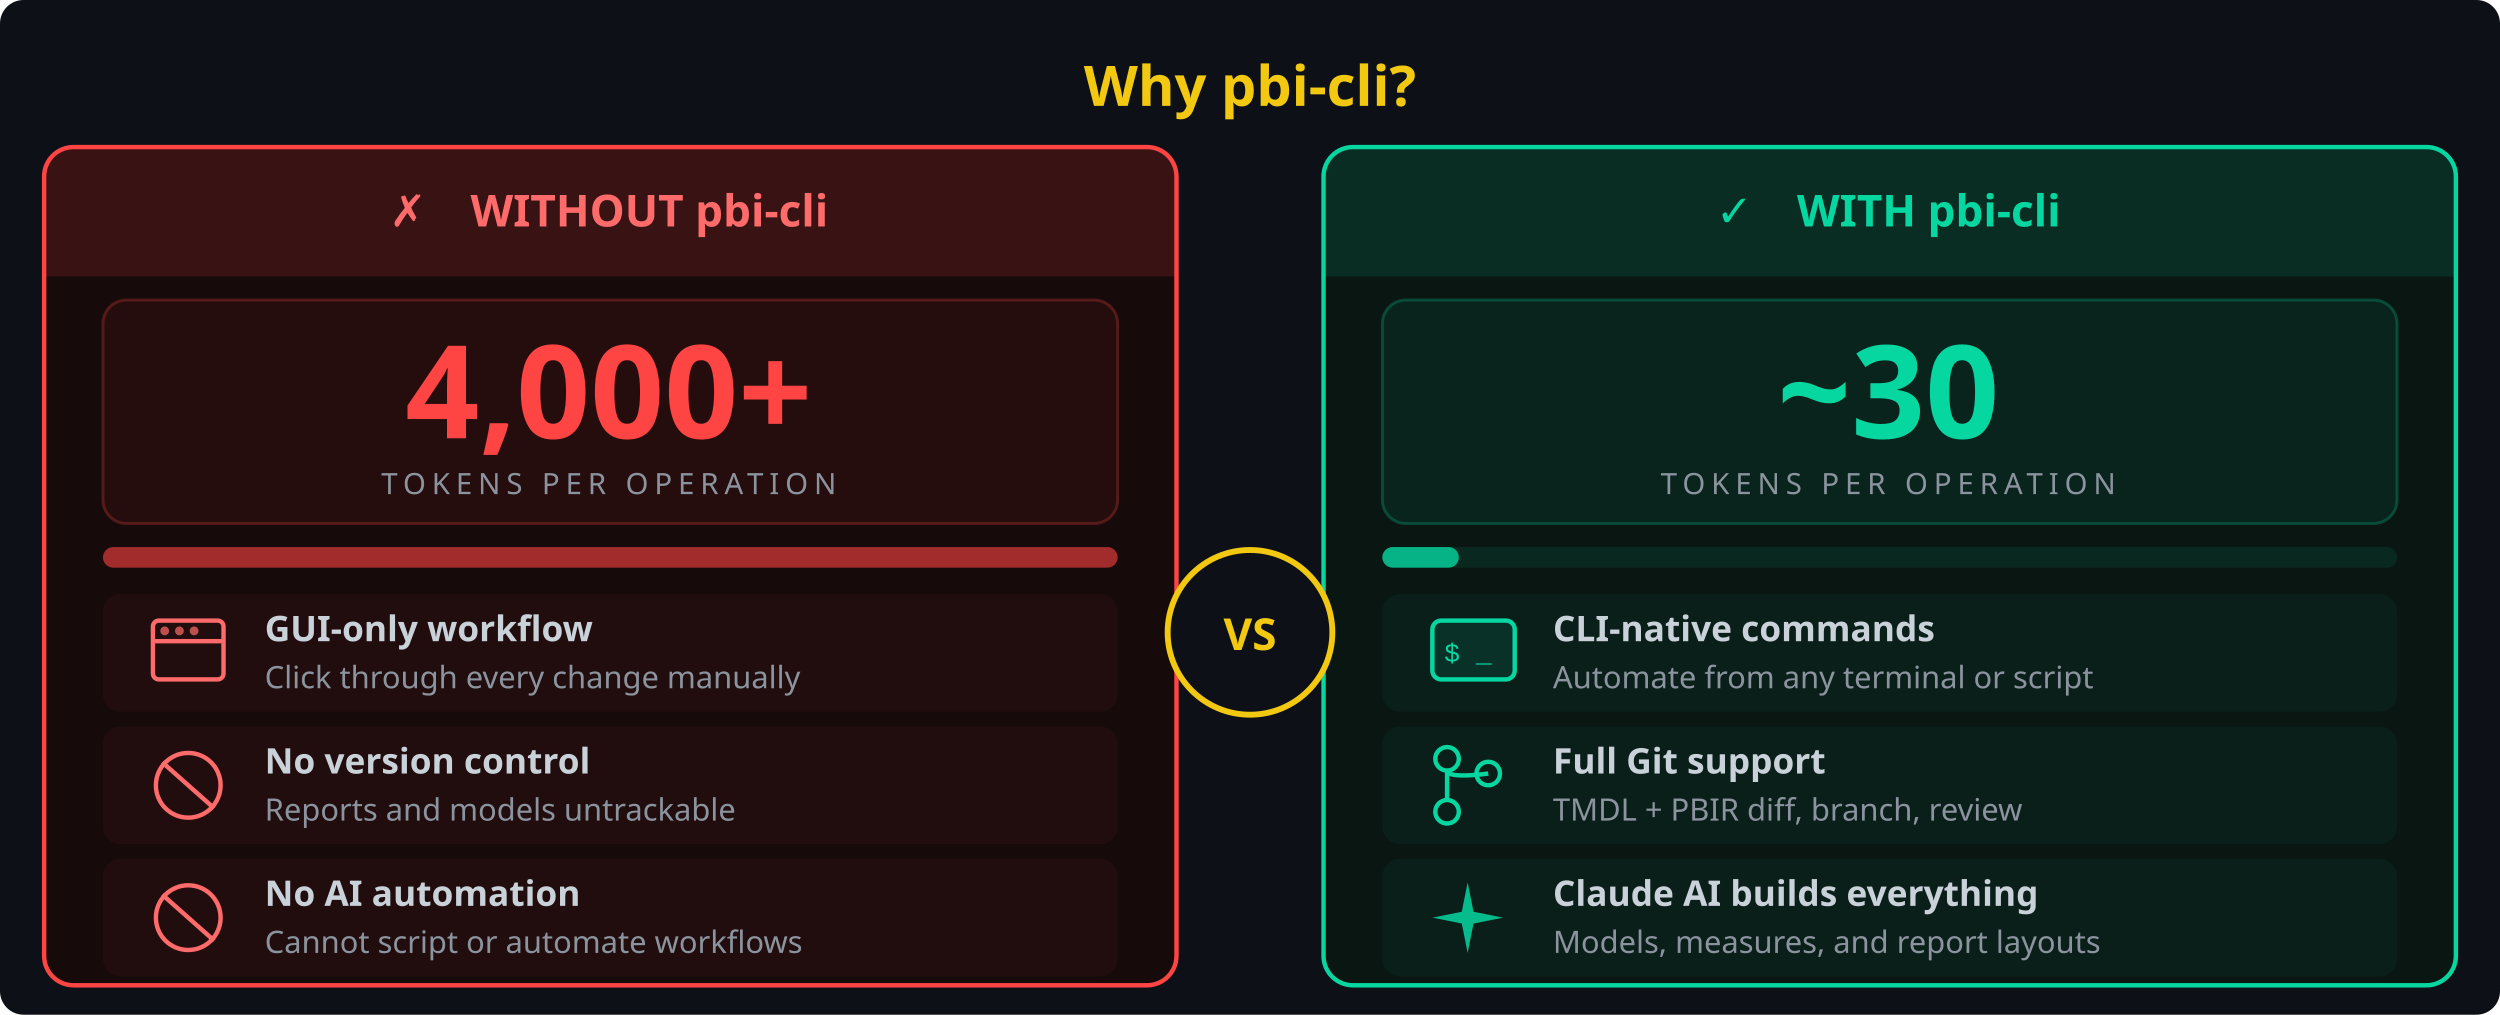
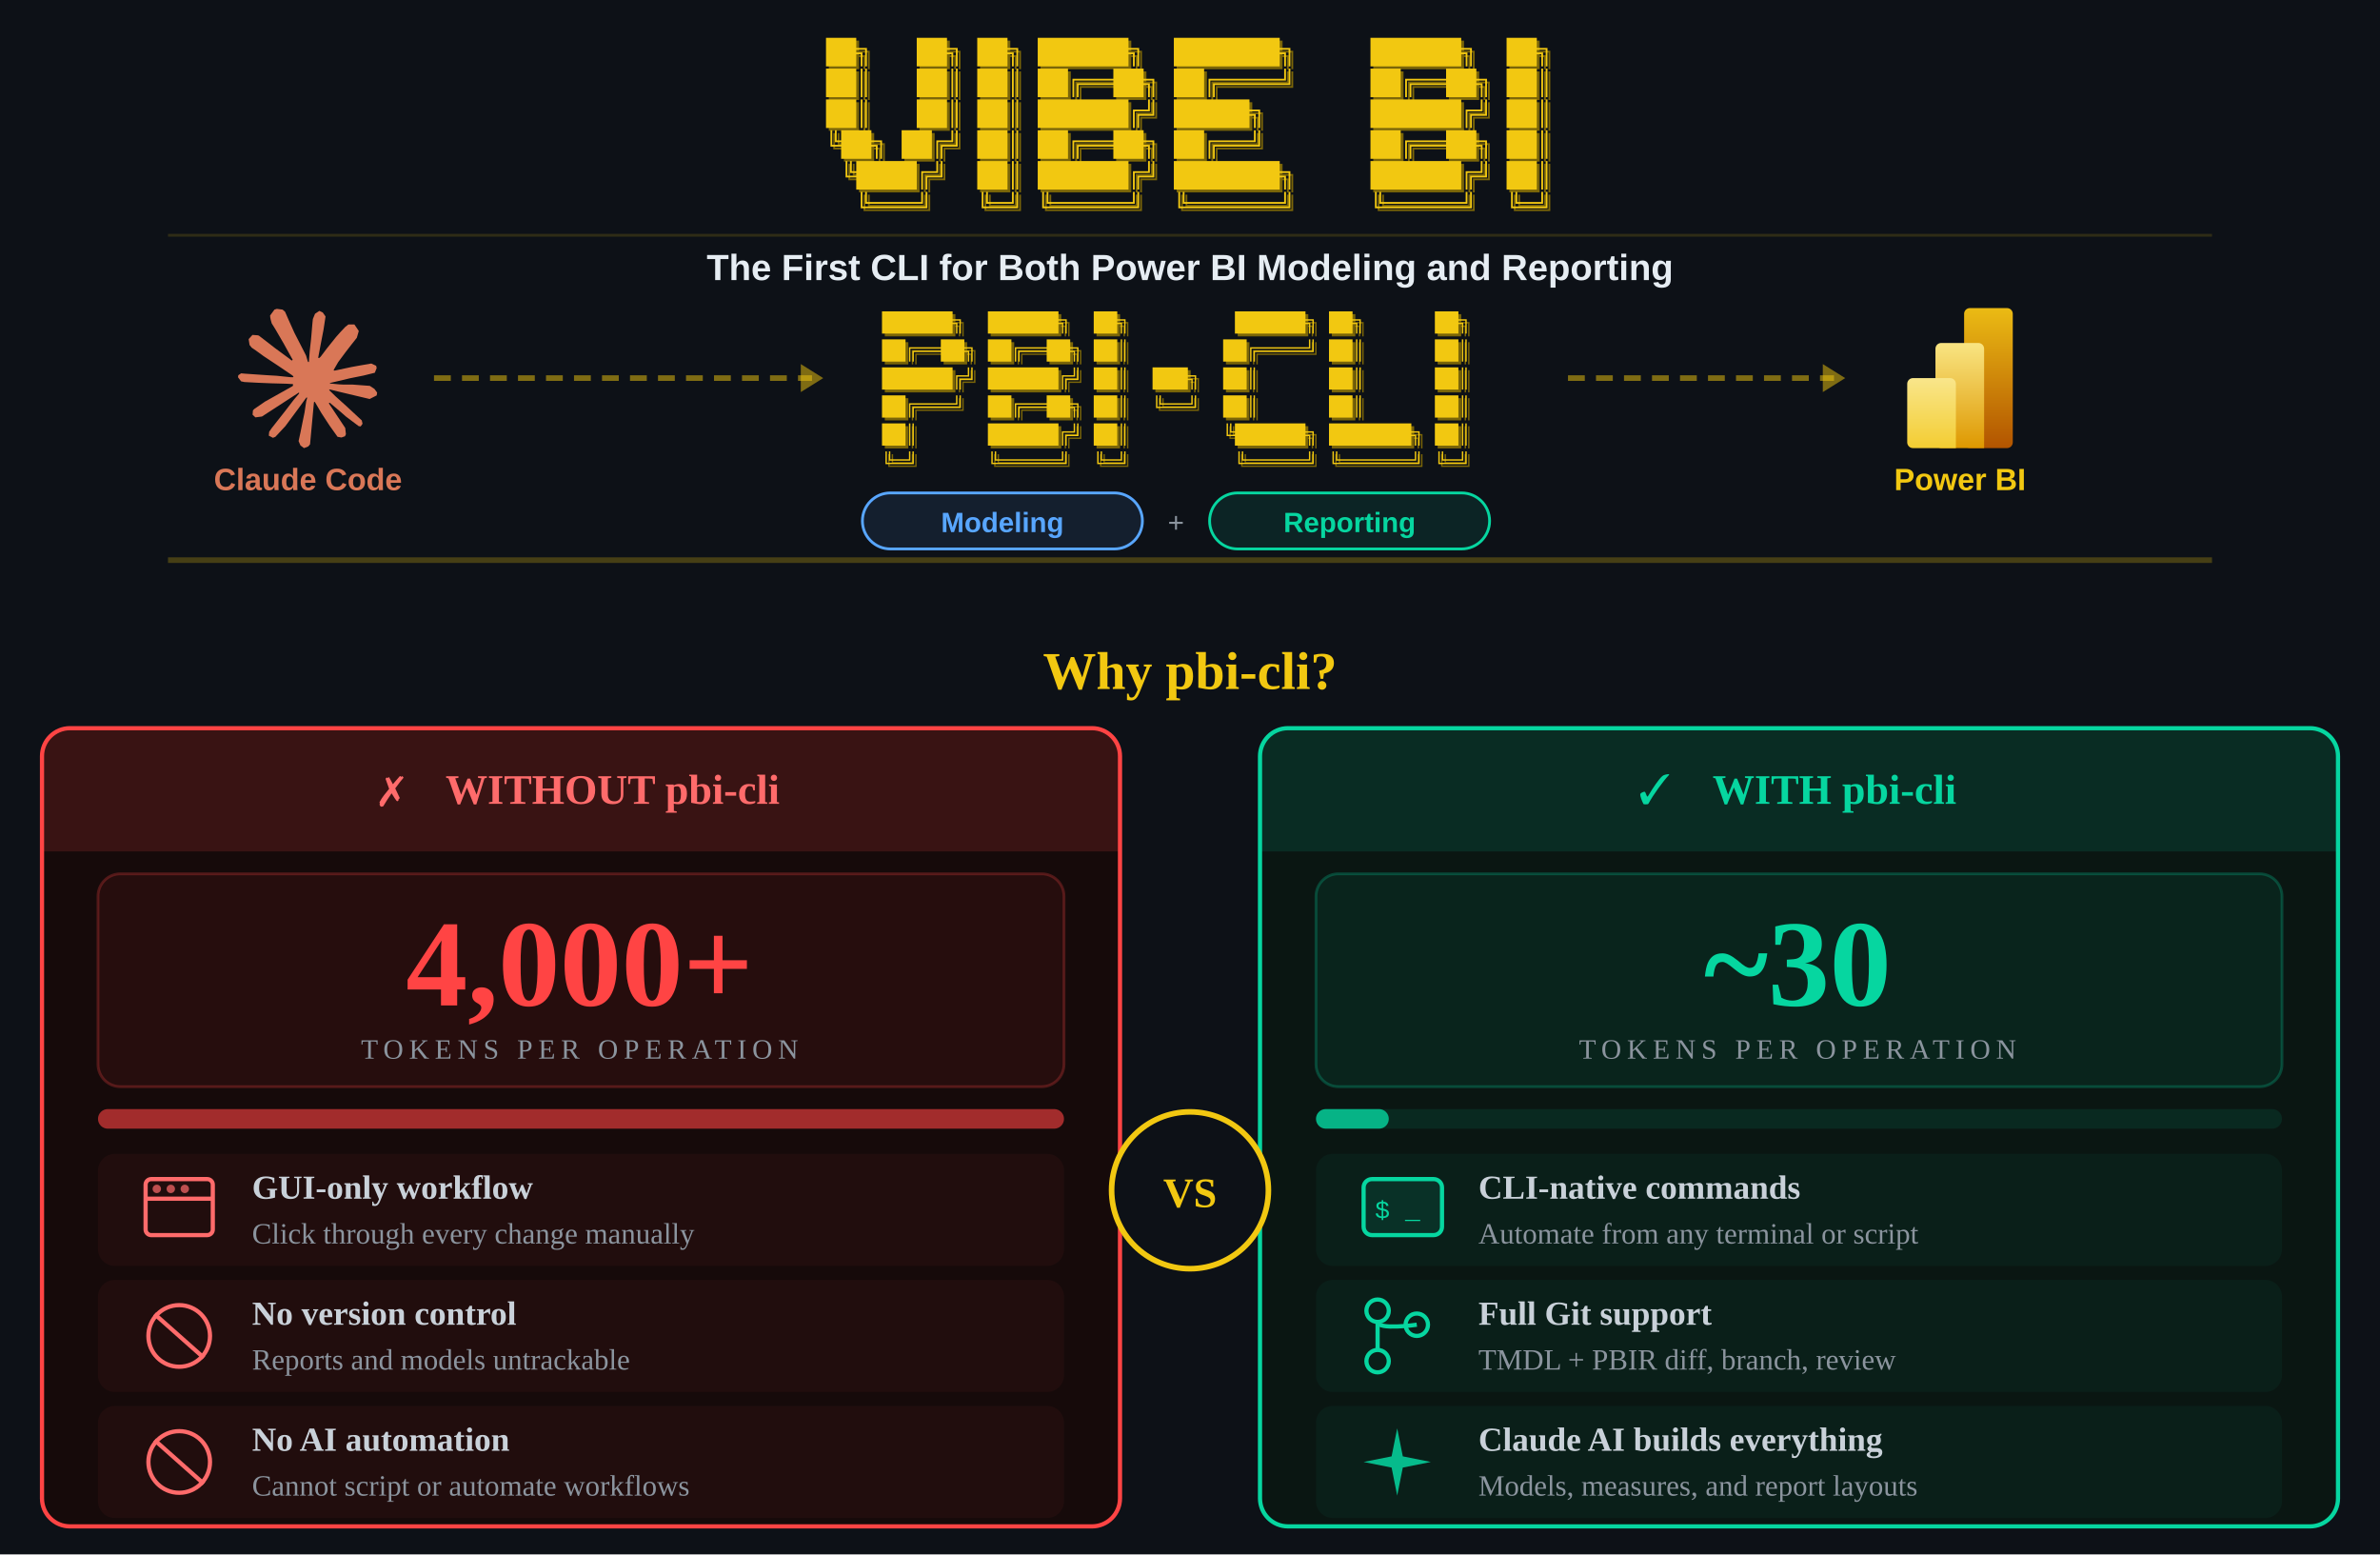
- <svg xmlns="http://www.w3.org/2000/svg" width="850" height="345" viewBox="0 0 850 345" font-family="'Segoe UI', system-ui, sans-serif">
-   <rect width="100%" height="100%" fill="#0d1117" rx="8" />
-   <text x="425" y="36" font-size="19" fill="#F2C811" font-weight="bold" text-anchor="middle">Why pbi-cli?</text>
-   <rect x="15" y="50" width="385" height="285" rx="10" fill="#160a0a" stroke="#ff4444" stroke-width="1.5" />
-   <path d="M 25,50 L 390,50 A 10,10 0 0,1 400,60 L 400,94 L 15,94 L 15,60 A 10,10 0 0,1 25,50 Z" fill="#ff4444" fill-opacity="0.15" />
-   <text x="207" y="77" font-size="15" fill="#ff6b6b" font-weight="bold" text-anchor="middle">✗ WITHOUT pbi-cli</text>
-   <rect x="450" y="50" width="385" height="285" rx="10" fill="#0a1612" stroke="#06d6a0" stroke-width="1.5" />
-   <path d="M 460,50 L 825,50 A 10,10 0 0,1 835,60 L 835,94 L 450,94 L 450,60 A 10,10 0 0,1 460,50 Z" fill="#06d6a0" fill-opacity="0.12" />
-   <text x="642" y="77" font-size="15" fill="#06d6a0" font-weight="bold" text-anchor="middle">✓ WITH pbi-cli</text>
-   <rect x="35" y="102" width="345" height="76" rx="8" fill="#ff4444" fill-opacity="0.07" stroke="#ff4444" stroke-opacity="0.25" stroke-width="1" />
-   <text x="207" y="149" font-size="44" fill="#ff4444" font-weight="bold" text-anchor="middle">4,000+</text>
-   <text x="207" y="168" font-size="10" fill="#8b949e" text-anchor="middle" letter-spacing="2">TOKENS PER OPERATION</text>
-   <rect x="470" y="102" width="345" height="76" rx="8" fill="#06d6a0" fill-opacity="0.07" stroke="#06d6a0" stroke-opacity="0.25" stroke-width="1" />
-   <text x="642" y="149" font-size="44" fill="#06d6a0" font-weight="bold" text-anchor="middle">~30</text>
-   <text x="642" y="168" font-size="10" fill="#8b949e" text-anchor="middle" letter-spacing="2">TOKENS PER OPERATION</text>
-   <rect x="35" y="186" width="345" height="7" rx="3.5" fill="#ff4444" fill-opacity="0.6" />
-   <rect x="470" y="186" width="345" height="7" rx="3.5" fill="#06d6a0" fill-opacity="0.1" />
-   <rect x="470" y="186" width="26" height="7" rx="3.5" fill="#06d6a0" fill-opacity="0.8" />
-   <rect x="35" y="202" width="345" height="40" rx="6" fill="#ff4444" fill-opacity="0.05" />
-   <g transform="translate(52,211)">
-     <rect x="0" y="0" width="24" height="20" rx="2" fill="none" stroke="#ff6b6b" stroke-width="1.5" />
-     <line x1="0" y1="7" x2="24" y2="7" stroke="#ff6b6b" stroke-width="1.5" />
-     <circle cx="4" cy="3.5" r="1.5" fill="#ff6b6b" opacity="0.7" />
-     <circle cx="9" cy="3.5" r="1.5" fill="#ff6b6b" opacity="0.7" />
-     <circle cx="14" cy="3.5" r="1.5" fill="#ff6b6b" opacity="0.7" />
+ <svg xmlns="http://www.w3.org/2000/svg" width="850" height="555" viewBox="0 0 850 555">
+   <defs>
+     <linearGradient id="hdr-bar1" x1="50%" y1="0%" x2="50%" y2="100%">
+       <stop offset="0%" stop-color="#EBBB14" />
+       <stop offset="100%" stop-color="#B25400" />
+     </linearGradient>
+     <linearGradient id="hdr-bar2" x1="50%" y1="0%" x2="50%" y2="100%">
+       <stop offset="0%" stop-color="#F9E583" />
+       <stop offset="100%" stop-color="#DE9800" />
+     </linearGradient>
+     <linearGradient id="hdr-bar3" x1="50%" y1="0%" x2="50%" y2="100%">
+       <stop offset="0%" stop-color="#F9E68B" />
+       <stop offset="100%" stop-color="#F3CD32" />
+     </linearGradient>
+     <linearGradient id="pbi-lg1" x1="50%" y1="0%" x2="50%" y2="100%">
+       <stop offset="0%" stop-color="#EBBB14" />
+       <stop offset="100%" stop-color="#B25400" />
+     </linearGradient>
+     <linearGradient id="pbi-lg2" x1="50%" y1="0%" x2="50%" y2="100%">
+       <stop offset="0%" stop-color="#F9E583" />
+       <stop offset="100%" stop-color="#DE9800" />
+     </linearGradient>
+     <linearGradient id="pbi-lg5" x1="50%" y1="0%" x2="50%" y2="100%">
+       <stop offset="0%" stop-color="#F9E68B" />
+       <stop offset="100%" stop-color="#F3CD32" />
+     </linearGradient>
+   </defs>
+   <rect width="100%" height="100%" fill="#0d1117" />
+   <text font-family="'Courier New', Courier, monospace" font-size="9" fill="#7A6508" xml:space="preserve">
+     <tspan x="296" y="22">██╗   ██╗ ██╗ ██████╗  ███████╗     ██████╗  ██╗</tspan>
+     <tspan x="296" y="33">██║   ██║ ██║ ██╔══██╗ ██╔════╝     ██╔══██╗ ██║</tspan>
+     <tspan x="296" y="44">██║   ██║ ██║ ██████╔╝ █████╗       ██████╔╝ ██║</tspan>
+     <tspan x="296" y="55">╚██╗ ██╔╝ ██║ ██╔══██╗ ██╔══╝       ██╔══██╗ ██║</tspan>
+     <tspan x="296" y="66"> ╚████╔╝  ██║ ██████╔╝ ███████╗     ██████╔╝ ██║</tspan>
+     <tspan x="296" y="77">  ╚═══╝   ╚═╝ ╚═════╝  ╚══════╝     ╚═════╝  ╚═╝</tspan>
+   </text>
+   <text font-family="'Courier New', Courier, monospace" font-size="9" fill="#F2C811" xml:space="preserve">
+     <tspan x="295" y="21">██╗   ██╗ ██╗ ██████╗  ███████╗     ██████╗  ██╗</tspan>
+     <tspan x="295" y="32">██║   ██║ ██║ ██╔══██╗ ██╔════╝     ██╔══██╗ ██║</tspan>
+     <tspan x="295" y="43">██║   ██║ ██║ ██████╔╝ █████╗       ██████╔╝ ██║</tspan>
+     <tspan x="295" y="54">╚██╗ ██╔╝ ██║ ██╔══██╗ ██╔══╝       ██╔══██╗ ██║</tspan>
+     <tspan x="295" y="65"> ╚████╔╝  ██║ ██████╔╝ ███████╗     ██████╔╝ ██║</tspan>
+     <tspan x="295" y="76">  ╚═══╝   ╚═╝ ╚═════╝  ╚══════╝     ╚═════╝  ╚═╝</tspan>
+   </text>
+   <line x1="60" y1="84" x2="790" y2="84" stroke="#F2C811" stroke-opacity="0.15" stroke-width="1" />
+   <text x="425" y="100" font-family="'Segoe UI', Arial, sans-serif" font-size="13" fill="#e6edf3" text-anchor="middle" font-weight="600">The First CLI for Both Power BI Modeling and Reporting</text>
+   <svg x="85" y="110" width="50" height="50" viewBox="0 0 1200 1200">
+     <path fill="#d97757" d="M 233.96 800.215 L 468.644 668.537 L 472.591 657.101 L 468.644 650.738 L 457.208 650.738 L 417.987 648.322 L 283.893 644.698 L 167.597 639.866 L 54.926 633.826 L 26.577 627.785 L 3.3e-05 592.752 L 2.738 575.275 L 26.577 559.248 L 60.725 562.228 L 136.188 567.383 L 249.423 575.195 L 331.57 580.027 L 453.262 592.671 L 472.591 592.671 L 475.329 584.859 L 468.725 580.027 L 463.571 575.195 L 346.389 495.785 L 219.544 411.866 L 153.101 363.544 L 117.181 339.06 L 99.06 316.107 L 91.248 266.014 L 123.866 230.094 L 167.678 233.074 L 178.873 236.054 L 223.248 270.201 L 318.04 343.57 L 441.826 434.738 L 459.946 449.799 L 467.195 444.644 L 468.081 441.02 L 459.946 427.409 L 392.617 305.718 L 320.779 181.933 L 288.805 130.631 L 280.349 99.866 C 277.369 87.221 275.195 76.591 275.195 63.624 L 312.322 13.208 L 332.859 6.604 L 382.389 13.208 L 403.248 31.329 L 434.014 101.718 L 483.866 212.537 L 561.181 363.221 L 583.812 407.919 L 595.893 449.315 L 600.403 461.96 L 608.215 461.96 L 608.215 454.712 L 614.577 369.826 L 626.336 265.611 L 637.772 131.517 L 641.718 93.745 L 660.403 48.483 L 697.53 24 L 726.524 37.852 L 750.363 72 L 747.06 94.067 L 732.886 186.201 L 705.101 330.524 L 686.98 427.168 L 697.53 427.168 L 709.611 415.087 L 758.497 350.175 L 840.644 247.49 L 876.886 206.738 L 919.168 161.718 L 946.309 140.295 L 997.611 140.295 L 1035.383 196.43 L 1018.47 254.416 L 965.638 321.423 L 921.826 378.202 L 859.007 462.765 L 819.785 530.416 L 823.409 535.812 L 832.752 534.926 L 974.658 504.725 L 1051.329 490.873 L 1142.819 475.168 L 1184.215 494.497 L 1188.725 514.148 L 1172.456 554.336 L 1074.604 578.497 L 959.839 601.45 L 788.94 641.879 L 786.846 643.409 L 789.262 646.389 L 866.255 653.638 L 899.195 655.409 L 979.812 655.409 L 1129.933 666.604 L 1169.154 692.537 L 1192.671 724.269 L 1188.725 748.43 L 1128.322 779.195 L 1046.819 759.866 L 856.591 714.604 L 791.356 698.336 L 782.336 698.336 L 782.336 703.732 L 836.698 756.886 L 936.322 846.846 L 1061.074 962.819 L 1067.436 991.49 L 1051.409 1014.121 L 1034.497 1011.705 L 924.886 929.235 L 882.604 892.108 L 786.846 811.49 L 780.483 811.49 L 780.483 819.946 L 802.55 852.242 L 919.087 1027.409 L 925.128 1081.128 L 916.671 1098.604 L 886.47 1109.154 L 853.289 1103.114 L 785.074 1007.356 L 714.685 899.517 L 657.906 802.872 L 650.98 806.819 L 617.477 1167.705 L 601.772 1186.148 L 565.53 1200 L 535.329 1177.047 L 519.302 1139.92 L 535.329 1066.551 L 554.658 970.792 L 570.362 894.685 L 584.537 800.134 L 592.993 768.725 L 592.43 766.631 L 585.503 767.517 L 514.228 865.369 L 405.826 1011.866 L 320.054 1103.678 L 299.517 1111.812 L 263.92 1093.369 L 267.221 1060.43 L 287.114 1031.114 L 405.826 880.107 L 477.423 786.524 L 523.651 732.483 L 523.329 724.671 L 520.591 724.671 L 205.289 929.396 L 149.154 936.644 L 124.993 914.014 L 127.973 876.886 L 139.409 864.805 L 234.201 799.57 L 233.879 799.893 Z" />
+   </svg>
+   <text x="110" y="175" font-family="'Segoe UI', Arial, sans-serif" font-size="11" fill="#d97757" text-anchor="middle" font-weight="600">Claude Code</text>
+   <line x1="155" y1="135" x2="290" y2="135" stroke="#F2C811" stroke-width="2" stroke-dasharray="6,4" stroke-opacity="0.5" />
+   <polygon points="294,135 286,130 286,140" fill="#F2C811" fill-opacity="0.5" />
+   <text font-family="'Courier New', Courier, monospace" font-size="7" fill="#7A6508" xml:space="preserve">
+     <tspan x="316" y="118">██████╗  ██████╗  ██╗         ██████╗ ██╗      ██╗</tspan>
+     <tspan x="316" y="128">██╔══██╗ ██╔══██╗ ██║        ██╔════╝ ██║      ██║</tspan>
+     <tspan x="316" y="138">██████╔╝ ██████╔╝ ██║  ███╗  ██║      ██║      ██║</tspan>
+     <tspan x="316" y="148">██╔═══╝  ██╔══██╗ ██║  ╚══╝  ██║      ██║      ██║</tspan>
+     <tspan x="316" y="158">██║      ██████╔╝ ██║        ╚██████╗ ███████╗ ██║</tspan>
+     <tspan x="316" y="168">╚═╝      ╚═════╝  ╚═╝         ╚═════╝ ╚══════╝ ╚═╝</tspan>
+   </text>
+   <text font-family="'Courier New', Courier, monospace" font-size="7" fill="#F2C811" xml:space="preserve">
+     <tspan x="315" y="117">██████╗  ██████╗  ██╗         ██████╗ ██╗      ██╗</tspan>
+     <tspan x="315" y="127">██╔══██╗ ██╔══██╗ ██║        ██╔════╝ ██║      ██║</tspan>
+     <tspan x="315" y="137">██████╔╝ ██████╔╝ ██║  ███╗  ██║      ██║      ██║</tspan>
+     <tspan x="315" y="147">██╔═══╝  ██╔══██╗ ██║  ╚══╝  ██║      ██║      ██║</tspan>
+     <tspan x="315" y="157">██║      ██████╔╝ ██║        ╚██████╗ ███████╗ ██║</tspan>
+     <tspan x="315" y="167">╚═╝      ╚═════╝  ╚═╝         ╚═════╝ ╚══════╝ ╚═╝</tspan>
+   </text>
+   <line x1="560" y1="135" x2="655" y2="135" stroke="#F2C811" stroke-width="2" stroke-dasharray="6,4" stroke-opacity="0.5" />
+   <polygon points="659,135 651,130 651,140" fill="#F2C811" fill-opacity="0.5" />
+   <svg x="675" y="110" width="50" height="50" viewBox="0 0 630 630">
+     <g transform="translate(77.5, 0)">
+       <rect fill="url(#pbi-lg1)" x="256" y="0" width="219" height="630" rx="26" />
+       <path fill="url(#pbi-lg2)" d="M346,604 L346,630 L320,630 L153,630 C138.64,630 127,618.36 127,604 L127,183 C127,168.64 138.64,157 153,157 L320,157 C334.36,157 346,168.64 346,183 L346,604 Z" />
+       <path fill="url(#pbi-lg5)" d="M219,604 L219,630 L193,630 L26,630 C11.64,630 0,618.36 0,604 L0,341 C0,326.64 11.64,315 26,315 L193,315 C207.36,315 219,326.64 219,341 L219,604 Z" />
+     </g>
+   </svg>
+   <text x="700" y="175" font-family="'Segoe UI', Arial, sans-serif" font-size="11" fill="#F2C811" text-anchor="middle" font-weight="600">Power BI</text>
+   <rect x="308" y="176" width="100" height="20" rx="10" fill="#58a6ff" fill-opacity="0.1" stroke="#58a6ff" stroke-width="1" />
+   <text x="358" y="190" font-family="'Segoe UI', Arial, sans-serif" font-size="10" fill="#58a6ff" text-anchor="middle" font-weight="600">Modeling</text>
+   <text x="420" y="190" font-family="'Segoe UI', Arial, sans-serif" font-size="10" fill="#8b949e" text-anchor="middle">+</text>
+   <rect x="432" y="176" width="100" height="20" rx="10" fill="#06d6a0" fill-opacity="0.1" stroke="#06d6a0" stroke-width="1" />
+   <text x="482" y="190" font-family="'Segoe UI', Arial, sans-serif" font-size="10" fill="#06d6a0" text-anchor="middle" font-weight="600">Reporting</text>
+   <line x1="60" y1="200" x2="790" y2="200" stroke="#F2C811" stroke-opacity="0.25" stroke-width="2" />
+   <g transform="translate(0, 210)">
+     <text x="425" y="36" font-size="19" fill="#F2C811" font-weight="bold" text-anchor="middle">Why pbi-cli?</text>
+     <rect x="15" y="50" width="385" height="285" rx="10" fill="#160a0a" stroke="#ff4444" stroke-width="1.5" />
+     <path d="M 25,50 L 390,50 A 10,10 0 0,1 400,60 L 400,94 L 15,94 L 15,60 A 10,10 0 0,1 25,50 Z" fill="#ff4444" fill-opacity="0.15" />
+     <text x="207" y="77" font-size="15" fill="#ff6b6b" font-weight="bold" text-anchor="middle">✗ WITHOUT pbi-cli</text>
+     <rect x="450" y="50" width="385" height="285" rx="10" fill="#0a1612" stroke="#06d6a0" stroke-width="1.5" />
+     <path d="M 460,50 L 825,50 A 10,10 0 0,1 835,60 L 835,94 L 450,94 L 450,60 A 10,10 0 0,1 460,50 Z" fill="#06d6a0" fill-opacity="0.12" />
+     <text x="642" y="77" font-size="15" fill="#06d6a0" font-weight="bold" text-anchor="middle">✓ WITH pbi-cli</text>
+     <rect x="35" y="102" width="345" height="76" rx="8" fill="#ff4444" fill-opacity="0.07" stroke="#ff4444" stroke-opacity="0.25" stroke-width="1" />
+     <text x="207" y="149" font-size="44" fill="#ff4444" font-weight="bold" text-anchor="middle">4,000+</text>
+     <text x="207" y="168" font-size="10" fill="#8b949e" text-anchor="middle" letter-spacing="2">TOKENS PER OPERATION</text>
+     <rect x="470" y="102" width="345" height="76" rx="8" fill="#06d6a0" fill-opacity="0.07" stroke="#06d6a0" stroke-opacity="0.25" stroke-width="1" />
+     <text x="642" y="149" font-size="44" fill="#06d6a0" font-weight="bold" text-anchor="middle">~30</text>
+     <text x="642" y="168" font-size="10" fill="#8b949e" text-anchor="middle" letter-spacing="2">TOKENS PER OPERATION</text>
+     <rect x="35" y="186" width="345" height="7" rx="3.5" fill="#ff4444" fill-opacity="0.6" />
+     <rect x="470" y="186" width="345" height="7" rx="3.5" fill="#06d6a0" fill-opacity="0.1" />
+     <rect x="470" y="186" width="26" height="7" rx="3.5" fill="#06d6a0" fill-opacity="0.8" />
+     <rect x="35" y="202" width="345" height="40" rx="6" fill="#ff4444" fill-opacity="0.05" />
+     <g transform="translate(52,211)">
+       <rect x="0" y="0" width="24" height="20" rx="2" fill="none" stroke="#ff6b6b" stroke-width="1.5" />
+       <line x1="0" y1="7" x2="24" y2="7" stroke="#ff6b6b" stroke-width="1.5" />
+       <circle cx="4" cy="3.5" r="1.5" fill="#ff6b6b" opacity="0.7" />
+       <circle cx="9" cy="3.5" r="1.5" fill="#ff6b6b" opacity="0.7" />
+       <circle cx="14" cy="3.5" r="1.5" fill="#ff6b6b" opacity="0.7" />
+     </g>
+     <text x="90" y="218" font-size="12" fill="#c9d1d9" font-weight="bold">GUI-only workflow</text>
+     <text x="90" y="234" font-size="10.5" fill="#8b949e">Click through every change manually</text>
+     <rect x="35" y="247" width="345" height="40" rx="6" fill="#ff4444" fill-opacity="0.05" />
+     <g transform="translate(52,256)">
+       <circle cx="12" cy="11" r="11" fill="none" stroke="#ff6b6b" stroke-width="1.5" />
+       <line x1="3.2" y1="3.2" x2="20.8" y2="18.8" stroke="#ff6b6b" stroke-width="1.5" />
+     </g>
+     <text x="90" y="263" font-size="12" fill="#c9d1d9" font-weight="bold">No version control</text>
+     <text x="90" y="279" font-size="10.5" fill="#8b949e">Reports and models untrackable</text>
+     <rect x="35" y="292" width="345" height="40" rx="6" fill="#ff4444" fill-opacity="0.05" />
+     <g transform="translate(52,301)">
+       <circle cx="12" cy="11" r="11" fill="none" stroke="#ff6b6b" stroke-width="1.5" />
+       <line x1="3.2" y1="3.2" x2="20.8" y2="18.8" stroke="#ff6b6b" stroke-width="1.5" />
+     </g>
+     <text x="90" y="308" font-size="12" fill="#c9d1d9" font-weight="bold">No AI automation</text>
+     <text x="90" y="324" font-size="10.5" fill="#8b949e">Cannot script or automate workflows</text>
+     <rect x="470" y="202" width="345" height="40" rx="6" fill="#06d6a0" fill-opacity="0.05" />
+     <g transform="translate(487,211)">
+       <rect x="0" y="0" width="28" height="20" rx="3" fill="#06d6a0" fill-opacity="0.1" stroke="#06d6a0" stroke-width="1.5" />
+       <text x="4" y="14" font-family="'Courier New', monospace" font-size="9" fill="#06d6a0">$ _</text>
+     </g>
+     <text x="528" y="218" font-size="12" fill="#c9d1d9" font-weight="bold">CLI-native commands</text>
+     <text x="528" y="234" font-size="10.5" fill="#8b949e">Automate from any terminal or script</text>
+     <rect x="470" y="247" width="345" height="40" rx="6" fill="#06d6a0" fill-opacity="0.05" />
+     <g transform="translate(487,253)">
+       <circle cx="5" cy="5" r="4" fill="none" stroke="#06d6a0" stroke-width="1.5" />
+       <circle cx="5" cy="23" r="4" fill="none" stroke="#06d6a0" stroke-width="1.5" />
+       <circle cx="19" cy="10" r="4" fill="none" stroke="#06d6a0" stroke-width="1.5" />
+       <line x1="5" y1="9" x2="5" y2="19" stroke="#06d6a0" stroke-width="1.5" />
+       <path d="M 5,9 C 5,12 19,10 19,10" fill="none" stroke="#06d6a0" stroke-width="1.5" />
+     </g>
+     <text x="528" y="263" font-size="12" fill="#c9d1d9" font-weight="bold">Full Git support</text>
+     <text x="528" y="279" font-size="10.5" fill="#8b949e">TMDL + PBIR diff, branch, review</text>
+     <rect x="470" y="292" width="345" height="40" rx="6" fill="#06d6a0" fill-opacity="0.05" />
+     <g transform="translate(487,300)">
+       <path d="M 12,0 L 14,10 L 24,12 L 14,14 L 12,24 L 10,14 L 0,12 L 10,10 Z" fill="#06d6a0" fill-opacity="0.85" />
+     </g>
+     <text x="528" y="308" font-size="12" fill="#c9d1d9" font-weight="bold">Claude AI builds everything</text>
+     <text x="528" y="324" font-size="10.5" fill="#8b949e">Models, measures, and report layouts</text>
+     <circle cx="425" cy="215" r="28" fill="#0d1117" stroke="#F2C811" stroke-width="2" />
+     <text x="425" y="221" font-size="15" fill="#F2C811" font-weight="bold" text-anchor="middle">VS</text>
  </g>
-   <text x="90" y="218" font-size="12" fill="#c9d1d9" font-weight="bold">GUI-only workflow</text>
-   <text x="90" y="234" font-size="10.5" fill="#8b949e">Click through every change manually</text>
-   <rect x="35" y="247" width="345" height="40" rx="6" fill="#ff4444" fill-opacity="0.05" />
-   <g transform="translate(52,256)">
-     <circle cx="12" cy="11" r="11" fill="none" stroke="#ff6b6b" stroke-width="1.5" />
-     <line x1="3.2" y1="3.2" x2="20.8" y2="18.8" stroke="#ff6b6b" stroke-width="1.5" />
-   </g>
-   <text x="90" y="263" font-size="12" fill="#c9d1d9" font-weight="bold">No version control</text>
-   <text x="90" y="279" font-size="10.5" fill="#8b949e">Reports and models untrackable</text>
-   <rect x="35" y="292" width="345" height="40" rx="6" fill="#ff4444" fill-opacity="0.05" />
-   <g transform="translate(52,301)">
-     <circle cx="12" cy="11" r="11" fill="none" stroke="#ff6b6b" stroke-width="1.5" />
-     <line x1="3.2" y1="3.2" x2="20.8" y2="18.8" stroke="#ff6b6b" stroke-width="1.5" />
-   </g>
-   <text x="90" y="308" font-size="12" fill="#c9d1d9" font-weight="bold">No AI automation</text>
-   <text x="90" y="324" font-size="10.5" fill="#8b949e">Cannot script or automate workflows</text>
-   <rect x="470" y="202" width="345" height="40" rx="6" fill="#06d6a0" fill-opacity="0.05" />
-   <g transform="translate(487,211)">
-     <rect x="0" y="0" width="28" height="20" rx="3" fill="#06d6a0" fill-opacity="0.1" stroke="#06d6a0" stroke-width="1.5" />
-     <text x="4" y="14" font-family="'Courier New', monospace" font-size="9" fill="#06d6a0">$ _</text>
-   </g>
-   <text x="528" y="218" font-size="12" fill="#c9d1d9" font-weight="bold">CLI-native commands</text>
-   <text x="528" y="234" font-size="10.5" fill="#8b949e">Automate from any terminal or script</text>
-   <rect x="470" y="247" width="345" height="40" rx="6" fill="#06d6a0" fill-opacity="0.05" />
-   <g transform="translate(487,253)">
-     <circle cx="5" cy="5" r="4" fill="none" stroke="#06d6a0" stroke-width="1.5" />
-     <circle cx="5" cy="23" r="4" fill="none" stroke="#06d6a0" stroke-width="1.5" />
-     <circle cx="19" cy="10" r="4" fill="none" stroke="#06d6a0" stroke-width="1.5" />
-     <line x1="5" y1="9" x2="5" y2="19" stroke="#06d6a0" stroke-width="1.5" />
-     <path d="M 5,9 C 5,12 19,10 19,10" fill="none" stroke="#06d6a0" stroke-width="1.5" />
-   </g>
-   <text x="528" y="263" font-size="12" fill="#c9d1d9" font-weight="bold">Full Git support</text>
-   <text x="528" y="279" font-size="10.5" fill="#8b949e">TMDL + PBIR diff, branch, review</text>
-   <rect x="470" y="292" width="345" height="40" rx="6" fill="#06d6a0" fill-opacity="0.05" />
-   <g transform="translate(487,300)">
-     <path d="M 12,0 L 14,10 L 24,12 L 14,14 L 12,24 L 10,14 L 0,12 L 10,10 Z" fill="#06d6a0" fill-opacity="0.85" />
-   </g>
-   <text x="528" y="308" font-size="12" fill="#c9d1d9" font-weight="bold">Claude AI builds everything</text>
-   <text x="528" y="324" font-size="10.5" fill="#8b949e">Models, measures, and report layouts</text>
-   <circle cx="425" cy="215" r="28" fill="#0d1117" stroke="#F2C811" stroke-width="2" />
-   <text x="425" y="221" font-size="15" fill="#F2C811" font-weight="bold" text-anchor="middle">VS</text>
</svg>
